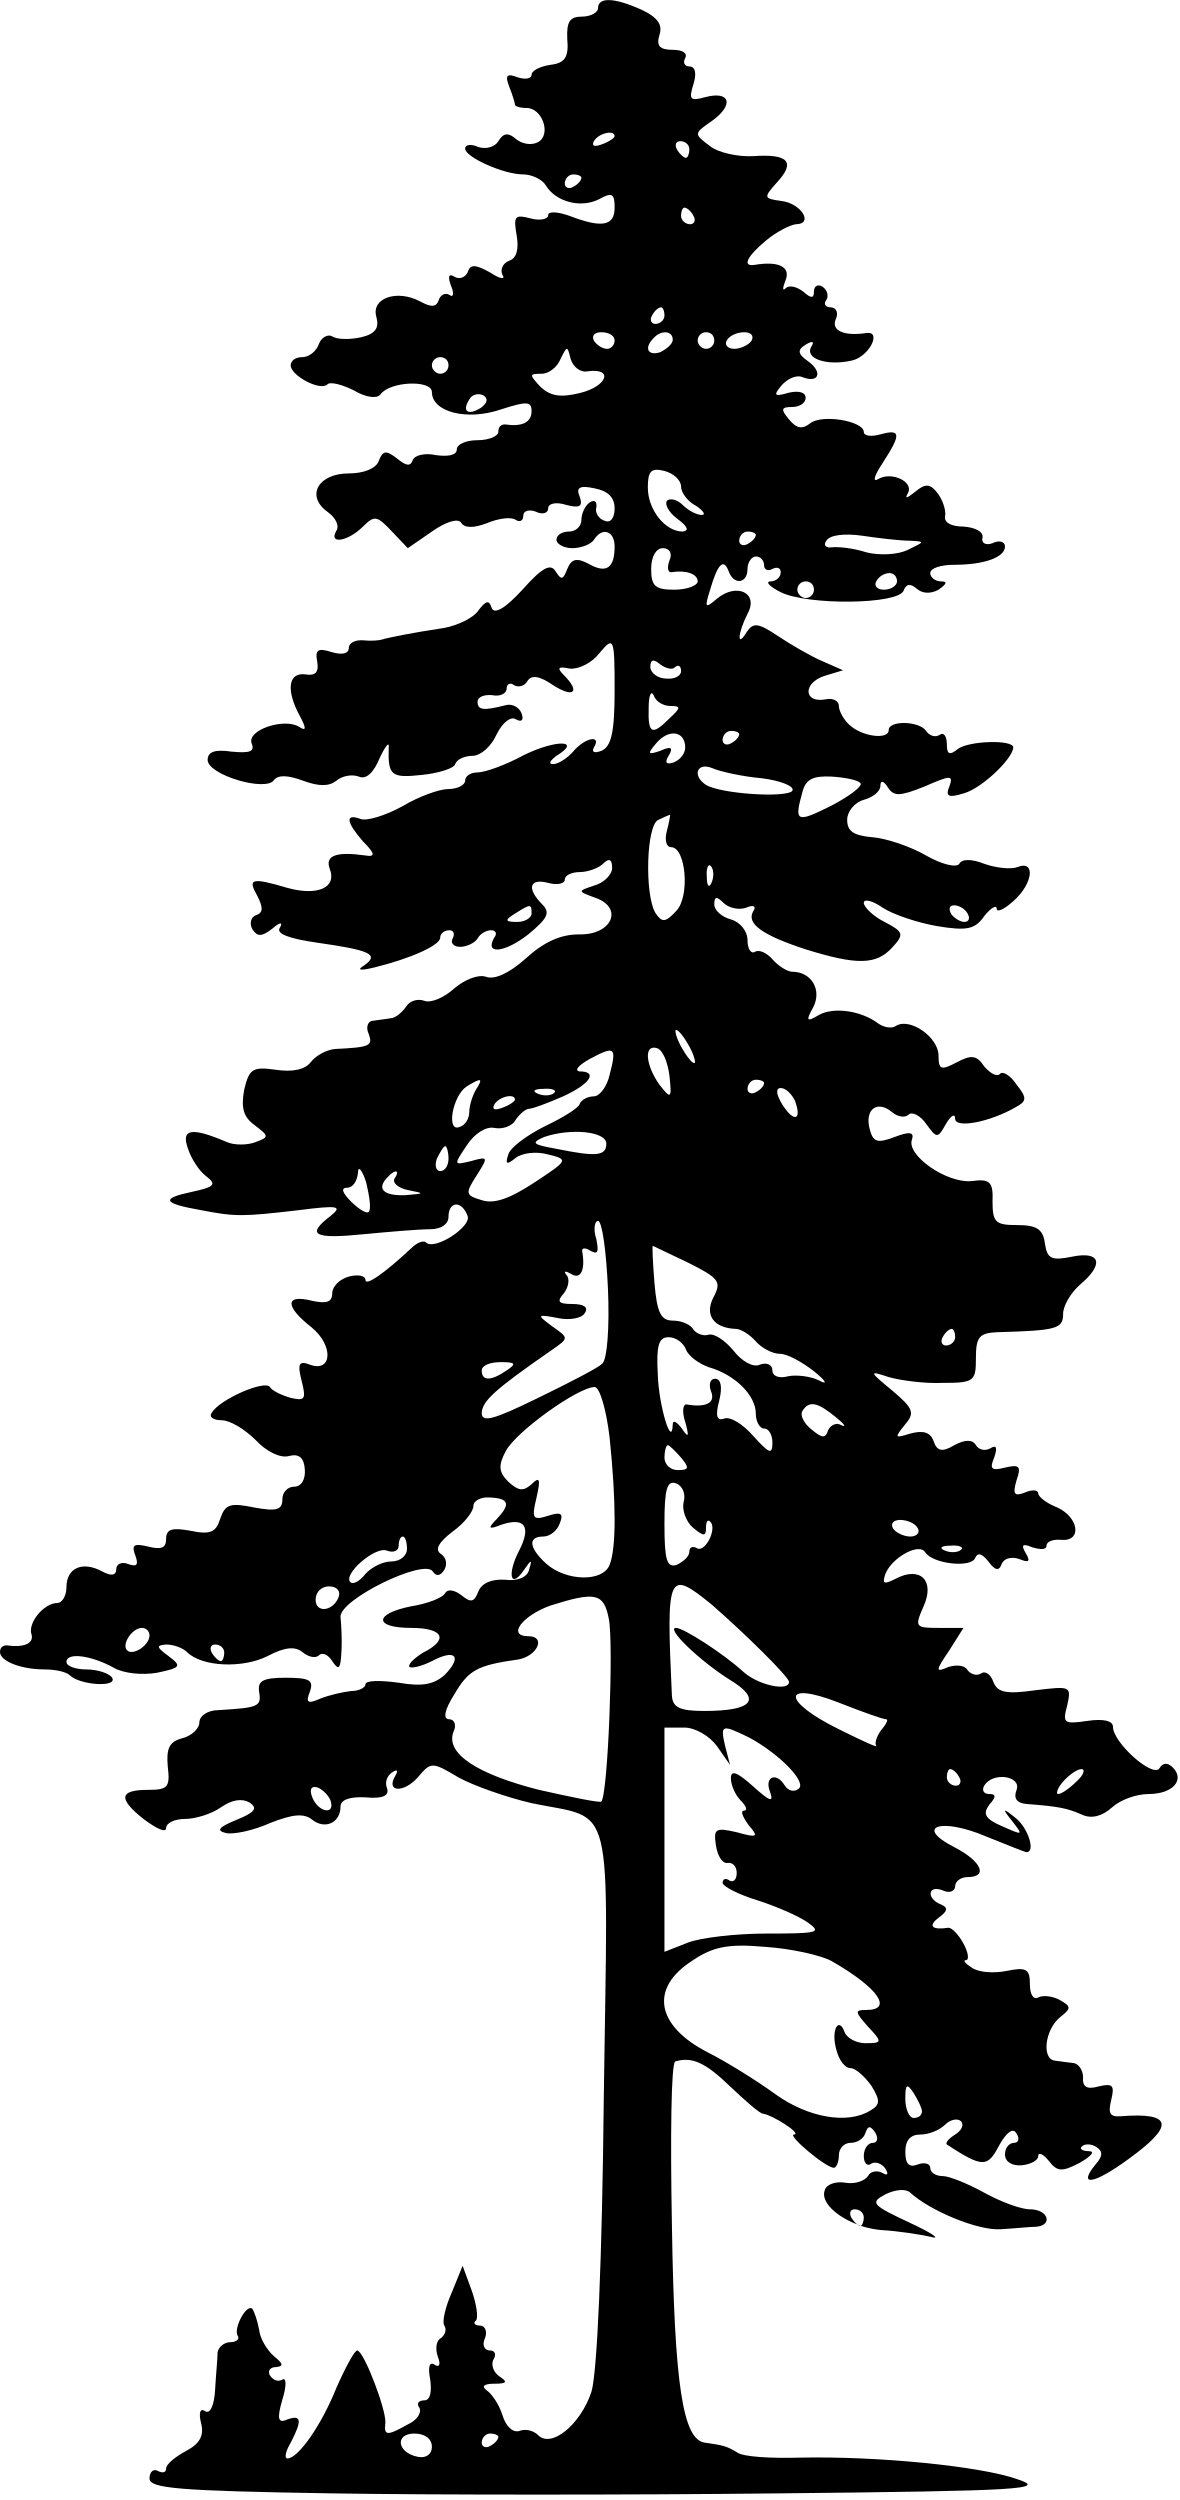
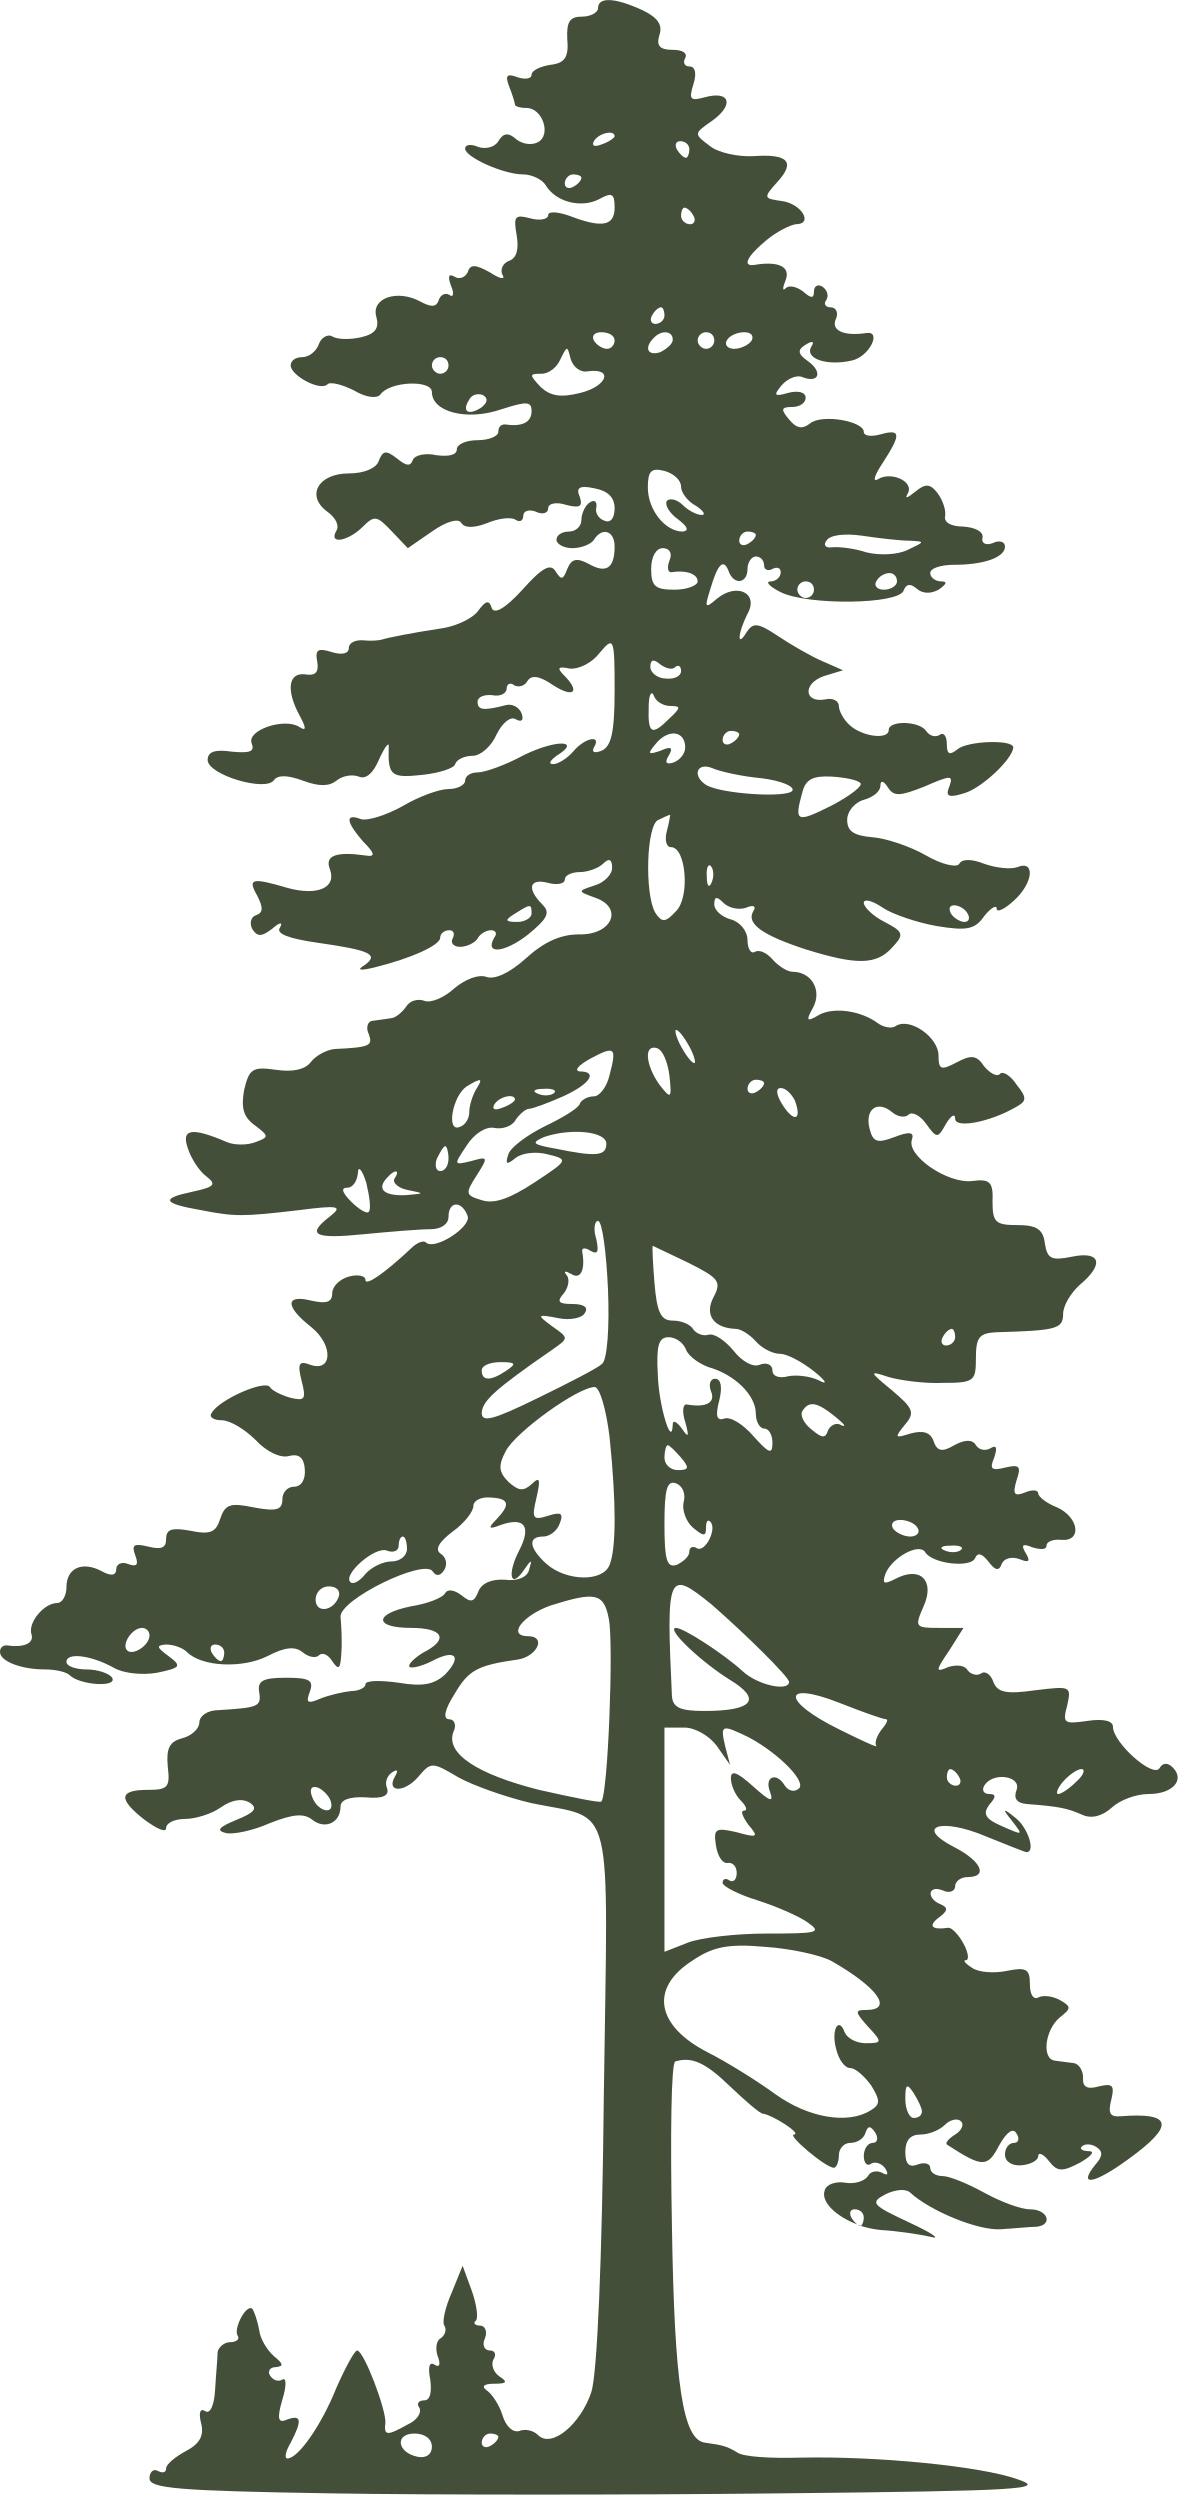
<svg xmlns="http://www.w3.org/2000/svg" version="1.2" viewBox="0 0 568 1204" width="568" height="1204">
  <style>
- 		.s0 { fill: #000000 } 
+ 		.s0 { fill: #434f38 } 
	</style>
  <g id="Layer">
    <path id="Layer" fill-rule="evenodd" class="s0" d="m309.2 4.8c7.6 3.6 10 7.2 8.4 12-1.6 5.2 0 7.2 6.4 7.2 4.8 0 7.2 1.6 6 4-1.2 2-0.4 4 2 4 2.8 0 3.6 3.2 2 8.4-2.4 7.6-1.6 8.4 5.6 6.4 12-3.2 14 3.6 3.6 11.2-9.2 6.4-9.2 6.4-1.2 12.4 4 3.2 13.6 5.2 20.8 4.8 16.8-1.2 20.4 2.8 11.6 12.4-6.8 7.6-6.8 8 2 9.2 9.6 1.2 15.6 11.2 6.8 11.2-2.8 0.4-9.2 3.6-14 7.6-9.2 7.6-12 12.8-6 12 11.6-2 17.6 0.8 15.2 7.2-1.6 4-1.6 5.6 0 4 1.6-1.6 5.2-0.8 8.4 1.6 4 3.6 5.2 3.2 5.2 0 0-2.8 2-3.6 4-2.4 2.4 1.6 3.2 4.4 2 6.4-1.6 2-0.4 3.6 2 3.6 2.8 0 4 2.8 2.4 6-2 5.2 4 8 14.8 6.4 7.6-1.2 1.6 11.2-6.8 13.2-12 2.8-23.2-0.8-19.6-6.8 1.6-2.4 0.4-2.8-2.8-0.8-4 2.4-4 4.4 1.2 8 7.2 5.2 5.2 10.8-2.8 7.6-2.8-1.2-7.2 0.8-10 4-4 4.8-3.6 5.6 3.2 3.6 4.8-1.2 8.4-0.4 8.4 2.4 0 2.4-2.8 4.4-6.4 4.4-5.6 0-5.6 1.2-1.6 6 3.6 4.4 6.4 4.8 10 2 5.6-4.8 26-1.2 26 4 0 2 3.6 2.4 8 1.2 10-2.8 10 0 1.2 13.6-4 6-5.2 9.6-2.4 8 6.4-4 17.6 1.2 14.4 6.8-1.6 2.8-0.4 2.4 3.6-0.8 4.8-4 7.2-4 10.8 0.8 2.4 3.2 4 8 3.6 10.8-0.8 3.2 2.8 5.2 8.8 5.2 5.6 0.4 9.6 2.4 9.2 5.2-0.8 2.8 1.6 4 4.8 2.8 3.2-1.6 6-0.8 6 1.6 0 5.2-10 8.8-24.4 8.8-6.4 0-11.6 1.6-11.6 4 0 2 2.4 4 5.2 4 3.2 0 2.8 1.2-1.2 4-3.6 2-7.6 2-10.4-0.4-3.2-2.8-5.2-2.4-6.4 0.8-2.4 6.8-46.4 7.2-59.2 0.8-5.6-2.8-7.6-5.2-4.8-5.2 2.4 0 4.8-2 4.8-4.4 0-2-1.6-2.8-4-1.6-2 1.2-4 0.4-4-1.6 0-2.4-1.6-4.4-4-4.4-2 0-4 2.8-4 6 0 7.2-6.8 8-9.2 0.8-2.4-6-5.2-3.2-8.8 9.2-2.8 8.8-2.4 9.2 3.2 4.4 9.6-8 20.4-2.8 14.8 7.2-4.8 9.6-5.2 16.8-0.4 8.8 3.2-4.8 5.6-4.4 15.2 2 6 4 15.6 9.6 21.2 12l10 4.4-9.2 2.8c-10.4 3.6-9.6 13.2 0.8 11.2 3.6-0.8 6.4 0.8 6.4 3.2 0 2.4 2.4 6.8 5.2 9.2 6 5.6 18.8 7.2 18.8 2.4 0-4.8 14.8-4.4 18 0.4 1.6 2.4 4.4 3.2 6.4 2 2-1.6 3.6 0.4 3.6 4.4 0 4.8 1.2 5.6 5.2 2.4 4.8-4 26.8-4.8 26.8-0.8-0.4 5.6-15.2 19.6-23.6 22-7.6 2.4-9.2 1.6-7.2-3.2 2-5.6 0.8-5.6-12 0-12 4.8-14.8 4.8-17.6 0.4-2-3.2-3.6-3.6-3.6-0.8 0 2.8-3.6 5.6-8 6.8-4.4 1.2-8 5.6-8 9.6 0 5.6 3.2 7.6 12 8.4 6.4 0.4 18.4 4.4 26 8.8 7.6 4.4 14.8 6 16 4 1.2-2.4 6-2.4 12 0 5.6 2 12.8 2.8 16 1.6 8.8-3.6 7.6 8-2 16.4-4.4 4-8 5.6-8 3.6 0-2-2.8-0.4-6 3.6-4.4 6.4-8.4 7.2-22.8 4.8-9.2-1.6-21.2-5.6-26-8.8-5.2-3.6-9.2-4.4-9.2-2.4 0 2 4.4 6.4 10 9.2 9.2 4.8 9.6 6 3.6 12.4-7.6 8.4-17.2 8.4-41.6 0.8-20.8-6.8-28.8-12.4-25.2-18.4 1.6-2.4 0-3.2-3.6-1.6-3.6 1.2-8.4 0-10.8-2.4-3.2-3.2-4.4-3.2-4.4 0.8 0 2.8 3.6 6 8 7.2 4.4 1.2 8 5.6 8 10 0 4 1.6 6.8 3.6 5.6 2-1.2 5.6 0.4 8.4 3.6 2.8 3.2 7.2 6 9.6 6 9.2 0 14.4 8.8 10 17.2-3.6 6.4-3.2 7.2 2.8 3.6 7.2-4 20.4-2 28.4 4 2.8 2 6.8 2.8 8.8 1.2 6.8-4 20.4 5.6 20.4 14.4 0 6.8 1.2 7.2 8.8 3.2 6.8-3.6 9.6-3.6 13.2 2 2.8 3.2 6 5.2 7.6 3.6 1.2-1.6 5.2 0.8 8 5.2 5.2 6.4 4.8 8-0.4 10.8-12.4 7.2-29.2 10.4-29.2 5.6 0-2.8-2-1.6-4.4 2.4-4 7.2-4.4 7.2-9.6 0-2.8-4-6.8-6-8.4-4.4-1.6 1.6-5.2 1.2-8-1.2-7.2-6-13.2-1.2-10.8 8 1.6 6.4 3.6 7.2 12 4 7.2-2.8 9.6-2.4 8.4 1.2-2.8 7.6 16.8 21.2 28.8 20 8.8-1.2 10.4 0.4 10 10 0 10 1.6 11.2 12 11.2 9.2 0 12.4 2 13.2 8.8 1.2 7.6 3.2 8.4 13.2 6.4 13.6-2.8 15.6 3.6 3.6 13.6-4.4 4-8 10-8 14 0 7.2-3.2 8-32 8.8-8.4 0.4-10 2.4-10 12.4 0 11.2-0.8 12-16 12-8.8 0.4-20.4-1.2-26-2.8-9.6-3.2-9.6-2.8 1.6 6.4 10.4 8.8 11.2 10.8 6 16.8-4.8 6-4.8 6.4 2.8 4 6-1.6 9.6-0.8 11.2 3.6 1.6 4.8 4 5.6 10 2 5.2-2.8 8.8-2.8 10.4 0 1.6 2.4 4.4 2.8 6.8 1.6 3.2-2 3.6-0.4 2 4.4-2.4 5.6-1.2 6.4 5.2 4.8 6.8-1.6 8-0.8 5.6 6-2 6.8-1.2 8 4 6 3.6-1.6 6.4-1.2 6.4 0.4 0 1.6 4 4.8 9.2 6.8 10.4 4.8 12 16.4 2 15.6-4-0.4-7.2 0.8-7.2 2.8 0 2-2.8 2-6.8 0.8-4.8-2-5.6-1.2-3.2 2.8 2.4 4 1.6 4.8-3.2 2.8-3.6-1.2-7.2-0.4-8.4 2.4-1.2 3.6-3.2 3.2-6.4-1.2-3.2-4-5.2-4.4-6.4-1.6-2 4.8-20.4 2.8-24-2.8-2.8-4.8-16 2.4-19.2 10.4-1.6 4.8-0.8 5.2 4.8 2.4 12-6.4 19.2 0.8 13.6 13.2-4.4 10-4 10.4 7.2 10.4h12l-6.8 10.8c-6.8 10-6.8 10.8-0.4 8 4-1.2 8-0.8 9.2 1.6 1.6 2 4.4 2.8 6.4 1.6 2-1.6 4.8 0.4 6 4 2 5.2 6.4 6 20.4 4 16.8-2 17.2-2 15.2 7.2-2.4 8.8-1.6 9.2 9.6 7.6 8-1.2 12.4 0 12.4 2.8 0 7.6 19.2 24.8 22.4 20 1.6-2.8 4-2.8 6.4-0.4 6 6 0 12.8-11.6 12.8-6 0-13.6 2.8-17.6 6.4-4.8 4.4-10 5.6-14.4 3.6-7.2-3.2-11.2-4-26.8-5.2-4.8-0.4-6.4-2.8-4.8-6.8 2.4-6.8-11.6-8.8-15.6-2-1.2 2-0.4 4 2.4 4 3.2 0 3.6 1.2 0 5.2-3.2 4.4-2 6.8 6.4 10.4 10 4.4 10 4.4 4.8-2.4-5.2-6.4-4.8-6.8 1.6-1.6 6 4.8 9.6 16.4 5.2 16.4-0.8 0-9.6-3.6-19.6-7.6-21.6-9.2-34.8-4.8-15.2 5.2 13.2 6.8 16.4 14.4 6.4 14.4-3.2 0-6 2-6 4.4 0 2.4-2.8 3.6-6 2-7.2-2.8-8 4-0.8 6.8 3.6 1.6 3.2 3.2-1.2 6.4-5.2 4-3.2 6 4.8 4.8 1.6 0 4.8 3.2 7.2 7.6 2.4 4.4 2.8 8 1.2 8-1.6 0-0.4 1.6 2.8 3.6 3.2 2.4 10.8 2.8 16.8 1.6 9.6-2 11.2-0.8 11.2 6.4 0 4.8 1.6 7.6 4 6.4 2-1.2 6.8-0.8 10.4 1.2 5.6 3.2 5.6 4 0 8.4-7.2 6-8.8 20-2.4 20.8 2.4 0.4 6.4 0.8 9.2 1.2 2.4 0.4 4.4 3.6 4.4 6.8-0.4 4.8 2 6 7.6 4.4 6.8-1.6 7.6-0.4 6 6.4-1.6 6.4-0.8 8.4 4.4 8 25.2-2 26.4 4.4 3.6 20.8-16.4 12-24.4 13.2-15.6 2.4 3.6-4 3.6-6.4 0.4-8.4-2.4-1.6-5.6-1.6-6.8-0.4-1.6 1.2 0 2.4 3.2 2.4 3.2 0 1.2 2.4-4.4 5.6-8.4 4.4-10.8 4.4-14.8-0.8-2.8-3.6-5.2-4.4-5.2-2.4 0 2-3.6 4-8 4.4-4.4 0.4-8-1.6-8-5.2 0-3.2 2-5.6 4.4-5.6 2 0 2.8-2 1.2-4.4-1.6-3.2-4.8-0.8-8.4 5.6-5.6 10.8-8 10.8-25.2-0.4-0.8-0.8 0.8-2.8 4-4.8 3.2-2 4.4-4.8 2.8-6.4-1.6-1.6-5.2-0.8-7.6 1.6-2.8 2.8-8 4.8-12 4.8q-7.2 0-7.2 8.4c0 6 2 7.6 6 6 3.2-1.2 6-0.4 6 1.6 0 2.4 2.8 4 6 4 3.2 0 12 3.6 20 8 8 4.4 17.6 8 22 8 8.8 0 11.2 7.6 3.2 8.4-2.8 0-10.4 0.8-17.2 1.2-10.8 0.8-34-8.8-43.6-17.6-2-2-7.2-1.6-12 0.8-7.6 4-6.4 5.2 11.6 13.6 11.2 5.2 15.6 8.4 10 6.8-5.6-1.2-16-2.8-23.6-3.2-3.3-0.3-6.6-1-9.8-2 0.7-0.4 1.4-2.2 1.4-4 0-2.4-2-4-4.4-4-2 0-2.8 1.6-1.6 4 0.8 1.3 1.9 2.6 2.9 3.3-10.1-3.8-17.8-10.9-15.7-16.5 0.8-2.8 5.2-4.4 10-3.6 4.4 0.8 9.2-0.8 10.8-3.2 1.2-2.4 4.4-2.8 6.8-1.6 2.8 1.6 3.2 0.8 1.6-2-1.6-2.4-4.8-3.6-6.8-2.4-2 1.6-3.6-0.4-3.6-3.6 0-3.6 2-6.4 4.4-6.4 2 0 2.8-2 1.2-4.8-2.4-3.6-3.6-3.6-4.8 0-0.8 2.8-4 4.8-7.2 4.8-3.2 0-5.6 2.8-5.6 6 0 3.2-1.2 6-2.4 6-4 0-22.8-16-19.2-16 4-0.4-10.8-9.6-14.8-10-1.6 0-8.4-6-16-13.2-12-11.6-18.4-14.4-26.4-12-2 0.8-2.4 36.4-1.6 79.2 1.2 76.4 5.2 103.2 16 104.4 8.4 1.2 10.4 1.6 15.6 4.8 2.8 2 16 2.8 30 2.4 36.8-0.8 86.8 4 104.8 10.4 14.4 4.8 2.8 5.6-114 6.8-71.6 0.8-169.2 0.8-216.8 0-74-1.2-87.2-2.4-87.2-7.2 0-3.2 2-4.8 4-3.6 2.4 1.2 4 0.8 4-1.2 0-2 4.4-5.6 9.6-8.4 6.8-3.6 8.8-7.6 7.2-13.6-1.2-4.8-0.4-7.2 2-5.6 2.4 1.6 4.4-2.8 4.8-10.4 0.4-7.2 1.2-15.2 1.2-18 0.4-2.4 3.2-4.8 6-4.8 3.2 0 4.8-1.6 3.6-3.2-2-3.6 4.4-15.6 7.2-12.8 0.8 1.2 2.4 5.6 3.2 10 0.4 4.4 4 10 7.2 12.8 4.4 3.6 4.8 4.8 0.8 5.2-2.8 0-4 2-2.8 4 1.6 2.4 4 3.2 6 2 2-1.2 2 3.2 0 9.6-2.8 9.6-2 11.6 2.4 9.6 6.8-2.4 7.2 0.4 1.6 11.2-2.4 4-3.2 7.6-1.6 7.6 5.2 0 16.4-16 23.6-34 4.4-10 8.8-18 10-18 3.2 0 14 28.4 13.6 34.8-0.8 6.4 0.8 6.4 10.8 0.8 4.4-2 6.8-5.6 5.6-8-1.6-2-0.4-3.6 2.4-3.6 2.8 0 3.6-4 2.8-10-1.2-6-0.4-8.8 2-7.2 2.4 1.6 3.2 0 1.6-4-1.2-3.6-0.8-7.6 1.6-8.8 2-1.6 2.8-4 1.6-6-1.2-1.6 0.4-8.8 3.6-16l5.2-12.8 4.4 12c2.4 6.8 3.2 13.2 2 14.4-1.6 1.2-0.4 2.4 2 2.4 2.4 0 3.6 2.8 2.4 6-1.6 3.2-0.4 6 2.4 6 2.4 0 3.2 2 1.6 4.4-1.2 2.4 0 6 2.8 8 4.4 2.8 3.6 3.6-2.4 3.6-4.8 0-6.4 1.2-3.6 3.2 2.4 1.6 6 6.8 7.6 12 1.6 5.2 4.8 8.4 8 7.6 2.8-1.2 6.8-0.4 9.2 2 6.4 6.4 20.4-5.2 25.6-20.8 2.8-8.8 5.2-63.2 6-142.8 2-146 5.6-132.4-34.8-140.8-12-2.8-28-8.4-35.2-12.4-12.8-7.6-13.2-7.6-19.6 0-6.8 7.6-15.6 7.2-10.8-0.8 1.6-2.8 0.8-3.2-1.6-1.6-2.4 1.6-3.6 4.8-2.4 7.6 1.2 3.6-2 5.2-10.4 4.4-7.6-0.4-12 1.2-12 4.4 0 8-7.6 11.2-13.6 6.4-4-3.2-9.2-2.8-20.4 1.6-8 3.6-17.6 5.6-21.2 4.8-4.8-1.2-3.6-2.8 5.2-6.4 8.8-3.6 10.4-5.6 6-8.4-3.6-2-8.4-1.2-13.6 2.4-4.4 3.2-12.4 5.6-17.2 5.6-5.2 0-9.2 2-9.2 4.4 0 2.4-4.4 0.4-10.4-4-12.8-10-12.4-14.4 1.6-14.4 9.6 0 10.8-1.2 9.6-11.2-0.8-8.8 0.8-12 6.8-13.6 4.8-1.2 8.4-4.8 8.4-7.6 0-3.2 4-6 9.2-6 19.2-1.2 20.8-1.6 19.6-8.8-0.8-5.2 1.6-6.8 12.8-6.8 11.6 0 13.6 1.2 11.6 6.8-2 5.2-1.2 6 5.2 3.2 4-1.6 10.8-3.2 14.8-3.6 3.6 0 6.8-1.6 6.8-3.2 0-2 7.2-2 16-0.8 11.6 2 17.2 0.8 22.4-4 8.4-8.8 4.8-12.4-6.4-6.4-4.8 2.4-9.6 3.6-10.8 2.8-0.8-1.2 2-4 6.4-6.8 12.8-6.4 10-12-5.6-12-18 0-18-6.8 0-10.4 7.6-1.2 15.2-4 16.4-6.4 1.2-2 4.4-1.6 8 1.2 4.4 3.6 6 3.2 8-2 1.6-4 6.4-6 12.8-5.6 6 0.8 10.8-1.2 11.6-4.8 1.6-5.2 1.2-5.2-2.4 0-6.4 9.6-8.4 2.4-2.4-9.2 6-11.6 2.8-16.4-8.8-12.4-6 2.4-6.4 1.6-2-2.8 6.8-7.2 6-10-3.2-10.4-4.4-0.4-8 1.6-8 4 0 2.8-4.4 8.4-10 12.4-6.8 5.2-8.8 8.8-5.6 10.8 2.4 1.6 3.2 4.8 1.6 7.6-2 3.2-4 3.2-5.6 0.8-4-6.4-45.2 13.6-44.4 22 0.4 4 0.8 11.6 0.4 17.2-0.4 7.6-1.2 8.8-4.4 4-2-3.2-4.8-4.4-6.4-2.8-1.6 1.6-5.2 0.8-8-1.6-3.6-2.8-8.4-2.4-16.8 2-12 6-31.6 5.2-38.8-2-2-2-6.4-3.6-10-3.6-4.8 0.4-4.8 1.2 1.2 5.6 6.4 4.8 6 5.6-5.6 8-6.8 1.2-16 0.4-20.8-2.4-10.8-6-22.8-7.6-22.8-2.8 0 2 4.4 3.6 9.6 3.6 5.6 0 11.2 2 12.4 4 2.8 4.8-15.6 3.6-20.4-1.2-1.6-1.6-6.8-2.8-12-2.8-11.6 0-21.6-4-21.6-8.4 0-2 1.2-3.2 3.2-3.2 8 1.2 13.2-0.8 12-5.2-2-5.6 6-15.2 12.4-15.2 2.4 0 4.4-3.6 4.4-7.6 0-9.2 7.6-12.8 17.2-7.6 4.4 2.4 6.8 2 6.8-1.2 0-2.4 2.8-3.6 5.6-2.4 4.4 1.6 5.2 0.4 3.6-4-2-5.2-0.8-6 6-4.4 6.4 1.6 8.8 0.8 8.8-3.6 0-4.8 2.8-5.6 11.6-4 9.6 2 12.4 0.8 14.4-5.6 2.4-7.2 4.8-8 16.4-5.6 10.8 2 13.6 1.2 13.6-4 0-3.2 2.4-6 5.6-6 3.6 0 5.6-3.6 5.2-8.4-0.4-5.6-2.8-7.6-7.6-6.4-4 1.2-10.8-2-16-7.6-5.2-5.2-12.4-9.6-16.4-9.6-4 0-6.4-1.6-4.8-3.6 3.6-6.4 25.6-16 28-12.4 0.8 1.6 5.6 4 10 5.2 6.8 1.6 7.6 0.8 5.2-8.4-2-8-1.2-9.6 4-7.6 10.8 4 11.6-9.2 0.8-18-12.8-10-12.8-16 0-12.8 7.2 1.6 10 0.8 10-3.6 0-3.2 3.6-6.8 8-8 4.4-1.2 8-0.4 8 1.6 0 3.2 9.2-3.2 22-15.2 2.8-2.8 6-4 7.2-2.8 4 4 22-7.6 20-12.8-2.8-7.6-9.2-7.2-9.2 0.4 0 3.6-3.6 6-8.8 6-5.2 0-19.6 1.2-32 2.4-24 2.4-28 0.4-16-8.8 6-4.8 3.6-5.2-15.2-2.8-27.2 3.2-30.8 3.2-47.2 0-18.4-3.2-19.6-5.6-4.4-8.8 11.2-2.4 12-3.6 6.8-7.6-3.2-2.4-7.2-8.4-8.8-13.6-3.2-9.2 2-10 18.8-2.8 3.6 1.6 10 1.6 14 0 6.4-2.4 6.4-2.8-0.4-8-5.6-4-6.8-8.4-5.2-17.2 2.4-10 4-11.2 15.2-9.6 8 1.2 14 0 16.8-3.6 2.4-3.2 7.6-6 11.6-6.4 17.2-0.8 18.4-1.6 16.4-7.2-1.6-3.2-0.4-6.4 2-6.4 2.4-0.4 6.4-0.8 8.4-1.2 2.4 0 5.6-2.8 7.6-5.6 1.6-2.8 5.6-4 8.8-2.8 3.2 1.2 9.6-1.6 14.4-6 5.2-4.4 11.6-6.8 15.2-5.6 4 1.6 11.2-1.6 19.2-8.8 8.8-8 16.8-11.6 25.6-11.6 16 0.4 21.6-12.8 8-17.6-8.8-3.2-8.8-3.2-0.4-6 4.4-1.2 8.4-5.2 8.4-8.4 0-4.4-1.6-4.8-4.4-2-2 2-7.2 4-11.2 4-4 0-7.2 1.6-7.2 3.6 0 2-3.6 2.8-8 1.6-9.2-2.4-10.4 2.8-2.8 10.4 4 4 2.4 6.8-6.8 14.4-11.2 8.8-21.2 10-16.4 1.6 1.6-2 0.8-3.6-1.6-3.6-2 0-5.2 1.6-6.4 4-1.2 2-5.2 4-8.4 4-3.2 0-4.8-2-3.6-4 1.2-2.4 0.4-4-1.6-4-2.4 0-4.4 1.6-4.4 3.6 0 3.6-14 10-32 14.4-6.8 1.6-8.4 1.2-4.4-1.2 7.2-5.2 2.4-7.2-22.8-10.8q-21-3-18-7.2c1.6-2.8 0-2.8-3.6 0.4-5.2 4-7.2 4-9.6 0.4-1.6-2.8-0.8-6 1.6-6.8 3.6-1.2 3.6-3.6 0.8-9.2-4.8-8.4-3.2-9.2 14.4-4 14.4 4 24 0 20.4-9.2-2.4-6.4 3.2-8.4 17.2-6.4 4.8 0.8 4.8-0.8-1.2-6.8-8-9.2-8.8-13.6-1.2-10.8 2.8 1.2 12-1.6 20-6 8-4.8 18-8.4 22.4-8.4 4.4 0 8-2 8-4 0-2.4 2.8-4 6-4 3.6 0 13.6-3.6 22.4-8.4 15.6-7.6 28-7.2 15.6 0.4-3.2 2.4-4 4-1.6 4 2.4 0 6.8-2.8 9.6-6 5.6-6.8 14-8.4 10-2-1.2 2.4 0.4 2.8 3.6 1.6 4.8-2 6.4-8.8 6.4-29.2 0-25.6-0.4-26-7.2-18-3.6 4.8-10 8-14.4 7.6-5.6-1.2-6.4-0.4-2.8 3.2 8 8 4.8 11.2-5.2 4.8-6.4-4.4-10.4-5.2-12.4-2-1.2 2.4-4.4 3.2-6.4 2-2-1.6-3.6-0.4-3.6 1.6 0 2.4-3.2 4-6.8 3.2-4-0.4-7.2 0.8-7.2 3.2 0 4 2.8 4.4 13.6 1.6 2.8-0.8 6.4 0.8 7.6 4 1.2 3.2 0 4.4-2.8 2.8-2.4-1.6-6.4 1.6-9.2 7.2-2.4 5.6-7.6 10.4-11.6 10.4-3.6 0-7.6 1.6-8.4 4-0.4 2-8 4.4-16 5.2-14.8 1.6-16.4 0.4-16-13.2 0.4-3.2-1.6-0.8-4.4 5.2-2.8 6.8-6.4 10.4-10 8.8-3.2-1.2-8-0.4-10.8 2-3.6 2.8-8.4 2.8-16 0-7.6-2.8-12-2.8-14-0.4-3.6 6-32-2.4-32-9.6 0-4 3.6-5.2 11.6-4 8.8 0.8 11.2 0 9.6-4-2.4-6.4 15.6-12.4 22.8-8 3.6 2.4 3.6 0.8 0.4-5.2-6.8-12.4-5.6-21.2 2.8-20 4.8 0.8 6.4-1.2 5.6-6-1.2-6 0.4-6.8 6.8-4.8 5.2 1.6 8.4 0.8 8.4-2 0-2.4 3.2-4 7.2-3.6 3.6 0.4 7.6 0 8.8-0.4 2.4-0.8 14-3.2 30-5.6 6.4-1.2 14-4.8 16.4-8.4 3.6-4.8 5.2-5.2 6.4-1.2 1.2 3.2 6.4 0.4 14.8-8.8 9.6-10.8 13.6-12.8 16-8.8 2.8 4.4 3.6 4 5.6-1.2 2-4.8 4.4-5.6 10.4-2.4 8.4 4.8 12.4 2 12.4-8.4 0-7.6-6-9.6-10-3.2-1.2 2-6 4-10.4 4-4 0-7.6-2-7.6-4 0-2.4 2.8-4 6-4 3.2 0 6-2.4 6-5.6 0-3.2 2-7.2 4-8.4 2.4-1.6 3.6-0.4 3.2 2.4-0.8 2.4 1.2 5.6 4 6.4 2.8 1.2 4.8-1.2 4.8-6q0-7.8-9.6-9.6c-7.2-1.6-9.2-0.4-7.2 4 1.6 4.8 0 5.6-6.4 4-4.8-1.6-8.8-0.8-8.8 1.6 0 2.4-2.8 3.2-6 1.6-3.2-1.2-6-0.4-6 2 0 2.4-1.6 3.2-3.6 2-2-1.6-8.4-0.8-14 1.6-6.4 2.4-10.8 2.4-12.4-0.4-1.6-2-7.2-0.4-14 4.4l-11.6 8-7.6-8c-7.2-7.6-8.4-8-14-2.4-7.2 7.2-16.8 8.8-12.8 2 1.6-2.4-0.4-6.4-4.4-9.2-10.4-7.6-4.4-18.4 10.4-18.4 7.2 0 13.2-2.4 14.4-6 2-5.2 3.6-5.2 8.8-1.2 4.4 3.6 6.4 4 7.6 0.8 0.8-2.4 6-3.6 11.2-2.4 6 0.8 10 0 10-2.8 0-2.4 4.4-4.4 10-4.4 5.6 0 10-2 10-4 0-2.4 1.2-3.6 3.2-3.6 8 1.2 12.8-0.8 12.8-6.4 0-4.8-2.4-4.8-14.8-0.8-16.4 5.6-33.2 1.2-33.2-8.4 0-6-20.4-5.2-24.8 1.2-1.6 2-6.8 1.6-12.8-2-5.6-2.8-11.6-4.4-12.8-2.8-3.6 3.2-17.6-4.4-17.6-9.2 0-2.4 2.4-4 5.6-4 3.2 0 6.8-2.8 8-6.4 1.2-3.2 4.4-4.8 6.4-3.6 2.4 1.6 8.8 1.6 14 0.4 6.8-1.6 8.8-4.4 7.2-10-2.4-8.8 10-13.2 21.2-7.2 5.2 2.8 7.6 2.8 8.8-0.4 0.8-2.8 3.2-4 5.2-2.8 2 1.6 2.4-0.8 0.8-4.4-1.6-4.4-1.2-6 1.6-4.4 2.4 1.6 5.2 0.4 6.4-2 1.2-4 3.6-4 10.8 0 4.8 3.2 7.6 3.6 6 1.2-1.2-2.4 0-5.6 3.2-6.8 3.6-1.2 4.8-5.6 3.6-12.4-1.6-9.2-0.8-10 6.8-8 4.4 1.2 8.4 0.4 8.4-1.6 0-2 4.8-1.6 10.4 0.4 15.6 6 21.6 4.8 21.6-4 0-6.8-1.2-7.6-7.6-4-8.8 4.4-20.8 1.2-25.6-6.8-1.6-2.8-6.8-5.2-10.8-5.2-9.6 0-28-8.4-28-12.4 0-2 2.8-2.4 6.4-0.8 3.6 1.2 8 0 9.6-2.8 2.4-4 4.8-4.4 8.8-0.8 3.2 2.4 7.6 2.8 10.4 1.2 6.4-3.6 2-16.4-5.6-16.4-3.2 0-5.6-0.8-5.6-1.6 0-0.8-1.2-4.8-2.8-8.8-2-5.2-1.2-6.4 4-4.4 3.6 1.2 6.8 0.8 6.8-1.2 0-2 4-4 9.2-4.8 6.8-0.8 8.8-3.6 8-12.4-0.4-8.4 1.2-10.8 7.2-10.8 4 0 7.6-2 7.6-4 0-5.6 8-5.2 21.2 0.8zm-23.2 63.2c-1.2 2.4 0.4 2.8 3.6 1.6 3.6-1.2 6.4-3.2 6.4-4 0-3.2-7.6-1.6-10 2.4zm41.6 0c-2 0-2.8 1.6-1.6 4 1.2 2 3.2 4 4.4 4 0.8 0 1.6-2 1.6-4 0-2.4-2-4-4.4-4zm-51.6 16c-2 0-4 2-4 4.4 0 2 2 2.8 4 1.6 2.4-1.2 4-3.2 4-4.4 0-0.8-1.6-1.6-4-1.6zm53.6 16c-0.8 0-1.6 1.6-1.6 4 0 2 2 4 4.4 4 2 0 2.8-2 1.6-4-1.2-2.4-3.2-4-4.4-4zm-11.2 48c-1.2 0-3.2 1.6-4.4 4-1.2 2-0.4 4 1.6 4 2.4 0 4.4-2 4.4-4 0-2.4-0.8-4-1.6-4zm-28.8 12c-3.2 0-4.8 1.6-3.6 4 1.2 2 4 4 6.4 4 2 0 3.6-2 3.6-4 0-2.4-2.8-4-6.4-4zm25.2 2.8c-4.8 4.8-2.8 8.8 3.2 6.8 3.2-1.6 6-4 6-6 0-4.4-5.6-4.8-9.2-0.8zm25.2-2.8c-2 0-4 1.6-4 4 0 2 2 4 4 4 2.4 0 4-2 4-4 0-2.4-1.6-4-4-4zm18.4 0c-3.2 0-7.2 1.6-8.4 4-1.2 2 0.4 4 3.6 4 3.2 0 7.2-2 8.4-4 1.2-2.4-0.4-4-3.6-4zm-83.6 12.8c-1.6-6.4-1.6-6.4-4.8 0-1.6 4-5.6 7.2-9.2 7.2-6 0-6 0.4-0.4 6.4 4.8 4.4 9.6 5.2 19.2 2.8 12.8-3.2 16-12 3.6-10.4-3.6 0.8-7.2-2-8.4-6zm-62.8-0.8c-2 0-4 1.6-4 4 0 2 2 4 4 4 2.4 0 4-2 4-4 0-2.4-1.6-4-4-4zm20.8 18.4c-2.4-1.2-5.6-0.4-6.8 2-3.6 5.6-0.8 8 5.6 4q4.8-3.6 1.2-6zm87.2 36.4c-6.4-1.6-8 0-8 8 0 10.8 8.4 21.2 16.8 21.2q4.8-0.6-2.4-6c-4.4-3.2-6.4-7.2-5.2-8.8 1.6-1.6 5.2-0.4 7.6 2 2.8 2.8 6.8 4.8 9.2 4.8 2 0 0.8-2-2.8-4.4-4-2-7.2-6.4-7.2-9.2 0-3.2-3.6-6.4-8-7.6zm40 29.2c-2 0-4 2-4 4.4 0 2 2 2.8 4 1.6 2.4-1.2 4-3.2 4-4.4 0-0.8-1.6-1.6-4-1.6zm55.2 2c-8.4-1.2-15.6-0.4-17.2 2.4-1.6 2-0.4 3.6 2.4 3.2 3.2-0.4 10.8 0.4 16.8 2.4 6.4 1.6 15.2 1.2 20-1.2 8.4-4 8.4-4 0.8-4.4-4.4 0-14.8-1.2-22.8-2.4zm-96 6c-3.2 0-5.6 4-5.6 10 0 8.4 2 10 11.2 10 6 0 11.2-2 11.2-4 0-3.6-5.6-5.6-12.8-4.4-1.6 0-2-2.4-0.8-5.6 1.6-3.6 0-6-3.2-6zm109.2 12c-2.4 0-5.2 1.6-6.4 4-1.2 2 0.4 4 3.6 4 3.6 0 6.4-2 6.4-4 0-2.4-1.6-4-3.6-4zm-40.4 4c-2 0-4 1.6-4 4 0 2 2 4 4 4 2.4 0 4-2 4-4 0-2.4-1.6-4-4-4zm-70 40q-4.8-4.2-4.8 1.2c0 2.8 3.6 5.6 7.6 5.6 4 0.4 7.2-1.2 7.2-3.6 0-2.4-1.2-3.2-2.8-2-1.2 1.6-4.4 0.8-7.2-1.2zm-3.2 14.8c-1.2-2.4-2.4 0-2.4 6-0.4 12.8 1.6 13.6 10 5.2 5.6-5.2 5.6-6 0.4-6-3.6 0-7.2-2.4-8-5.2zm1.2 23.2c-4.4 5.2-4 5.6 2 3.6 5.2-2.4 6.4-1.6 4 2.4-2 3.2-1.2 4.4 2.4 3.2 3.2-1.2 5.6-4.4 5.6-7.2 0-8-8-9.2-14-2zm36-6c-2 0-4 2-4 4.4 0 2 2 2.8 4 1.6 2.4-1.2 4-3.2 4-4.4 0-0.8-1.6-1.6-4-1.6zm-8.8 18c-7.6-3.2-10 3.6-3.2 8 7.2 4.4 39.2 6.4 41.6 2.8 1.2-2-5.2-4.8-14.8-6-9.2-0.8-20-3.2-23.6-4.8zm57.2 4c-8.8-0.4-12.4 1.2-14 7.6-4 14.4-2.8 14.8 14 6.4 9.2-4.8 15.2-9.6 14-10.8-1.2-1.6-7.6-2.8-14-3.2zm-77.6 18.4c-0.5 0-3.2 1.2-5.6 2.4-6 2-6.8 36-1.6 44.8 3.2 4.8 4.8 4.8 10-0.8 6.8-6.8 4.8-30.8-2.4-30.8-2.4 0-3.2-3.6-2-8 1.1-3.9 1.5-7.2 1.6-7.6zm0 0q0-0.1 0 0 0 0 0 0zm19.6 24.8c-1.2-1.6-2.4 0.8-2 5.2 0 4.4 1.2 5.6 2.4 2.4 1.2-2.8 0.8-6.4-0.4-7.6zm-94.4 22.8c-5.2 3.2-4.8 4 1.2 4 3.6 0 6.8-2 6.8-4 0-4.8-0.4-4.8-8 0zm211.6-4c-2.4 0-2.8 1.6-1.6 4 1.2 2 4.4 4 6.4 4 2.4 0 2.8-2 1.6-4-1.2-2.4-4.4-4-6.4-4zm-134 60c-0.8 0 0 3.6 2.4 8 2.4 4.4 5.2 8 6.4 8 0.8 0 0-3.6-2.4-8-2.4-4.4-5.2-8-6.4-8zm-41.6 14c-5.6 3.2-7.6 5.6-4.8 6 8.8 0 5.2 6-8 12-7.2 3.2-14.8 6-16.4 6-1.6 0-4.4 2.4-6.4 5.2-1.6 3.2-6.4 4.8-10.4 4-4-0.8-9.6 2.8-13.2 8.4-6.4 9.6-6.4 9.6 2 7.6 8.4-2.4 8.4-2 2.8 6.8-5.6 8.8-5.6 9.6 2.4 12 6 2 13.6-0.8 25.2-8.4 16.4-10.8 16.8-11.2 6.8-13.6-5.6-1.6-12.4-0.8-15.6 1.6-4.4 3.6-5.2 3.2-3.6-1.6 0.8-3.2 8.8-9.2 17.6-13.6 8.4-4 16.4-8.8 16.8-10.8 0.8-2 4-3.6 6.8-3.6 2.8 0 6.4-4.8 7.6-10.4 3.6-13.6 2.4-14-9.6-7.6zm32.4-5.2c-6.4-2-5.6 8 1.2 17.6 5.6 7.2 6 6.8 4.8-4.4-0.8-6.4-3.2-12.4-6-13.2zm-91.6 18.4c-6.8 4.4-10 22-3.6 19.6 2.8-0.8 4.8-4 4.8-7.2 0-3.2 1.6-8 3.2-10.8 3.6-5.6 2.8-6-4.4-1.6zm139.2-3.2c-2 0-4 2-4 4.4 0 2 2 2.8 4 1.6 2.4-1.2 4-3.2 4-4.4 0-0.8-1.6-1.6-4-1.6zm-102.4 4.4c-4.4 0-5.6 1.2-2.4 2.4 2.8 1.2 6.4 0.8 7.6-0.4 1.6-1.2-0.8-2.4-5.2-2zm114.4-0.4c-2.4 0-2.4 2.8 0.8 8 5.6 8.8 9.6 7.6 6-2-1.6-3.2-4.4-6-6.8-6zm-138 8c-1.2 2.4 0.4 2.8 3.6 1.6 3.6-1.2 6.4-3.2 6.4-4 0-3.2-7.6-1.6-10 2.4zm24 15.6c-6.4 2.8-5.6 3.6 5.6 5.6 19.6 4 24.4 3.6 24.4-2.4 0-6-17.2-7.6-30-3.2zm-47.6 4.4c-0.8 0-2.4 2.8-4 6-1.2 3.2-0.4 6 1.6 6 2.4 0 4-2.8 4-6 0-3.2-0.8-6-1.6-6zm-38 17.6c-2-6.4-4-8.4-4-4.8-0.4 4-2.4 7.2-5.2 7.2-3.2 0-2.4 2.4 2 6.8 3.6 3.6 7.6 6 8.4 4.8 1.2-1.2 0.4-7.2-1.2-14zm10.4-2.8c-5.6 5.6-2.4 9.2 8.4 8.8 9.2-0.8 9.6-0.8 1.6-2.4-4.8-0.8-8-3.6-6.8-5.6 2.8-4 0.4-4.8-3.2-0.8zm101.2 21.2c-1.6 0-2.4 4-0.8 8.8 1.2 6 0.8 7.6-2.8 5.6-2.4-1.6-4.4-1.6-4 0.4 1.6 8.8-0.8 13.6-5.2 10.8-2.8-1.6-4-1.6-2.4 0.4 1.6 1.6 1.2 5.6-1.2 8.8-3.6 4-2.8 5.2 4 5.2 5.6 0 8 1.6 6 4.4-1.2 2.4-7.2 3.6-12.8 2.4-10.4-2-10.4-1.6-2.8 4 8 5.6 8 5.6 0 11.2-28.4 19.6-33.6 24.8-34 30.4 0 4.8 5.2 3.6 27.2-7.2 14.8-7.2 28.8-14.4 30.8-16.4 2.4-2 3.6-17.2 2.8-36-0.8-18-2.8-32.8-4.8-32.8zm26.4 12c-0.4 0 0 8 0.8 18 1.2 14.4 3.2 18 8.8 18 4.4 0 8.8 2 10 4.4 1.6 2 4.8 3.2 7.2 2.4 2.8-0.8 8 2.8 12 7.6 4 5.2 9.6 8.4 12.8 6.8 3.2-1.2 6 0 6 2.8 0 2.8 3.2 4 7.6 2.8 4-0.8 10.8 0 14.8 2 4.4 2.4 3.6 0.4-2.4-4.4-5.6-4.4-12.8-8.4-16.4-8.4-3.6 0-8.8-2.8-11.6-6-2.8-3.2-7.2-6-9.6-6-10.8-0.4-15.2-6.8-10.8-15.2 4-7.6 2.8-9.2-12.4-16.8-9.2-4.4-16.8-8-16.8-8zm144 40c-1.2 0-3.2 1.6-4.4 4-1.2 2-0.4 4 1.6 4 2.4 0 4.4-2 4.4-4 0-2.4-0.8-4-1.6-4zm-136.4 4c-4.8 0-6 4-5.2 18 0.4 14.8 6.8 36 7.2 24 0-2.4 2-1.2 4.4 2 3.2 4.8 3.6 4 1.6-3.2-1.6-4.8-1.2-8.8 0.8-8.4 9.2 1.6 14-0.8 11.6-6.4-1.2-3.2-0.4-6 2-6 2.8 0 3.6 4 2 10.4-2 7.6-1.2 10 2.4 8.8 2.8-1.2 9.2 2.8 14 8.4 7.6 8.4 9.2 9.2 9.2 3.2 0-3.6-1.6-6.8-4-6.8-2 0-4-3.2-4-7.2 0-8.8-10-18.8-22.8-22.4-4.4-1.6-9.6-5.2-10.8-8.4-1.2-3.2-4.8-6-8.4-6zm-80.8 12c-5.2 0-9.2 1.6-9.2 4 0 5.2 4.4 5.2 12 0 4.8-3.2 4.4-4-2.8-4zm45.2 12c-8 0-38 21.6-42.8 30.8-3.6 6.8-3.6 10 1.2 14.8 4.8 4.4 7.2 4.8 11.2 1.2 4-4 4.4-2.4 2.4 6.4-2.4 10-2 11.2 5.6 8.8 6-2 7.6-1.2 5.6 3.6-1.2 3.6-4.8 6.4-8 6.4-7.6 0-6.8 5.6 1.6 13.2 9.6 8.4 27.2 8.8 30.4 0.4 3.2-8 3.2-30 0-61.2-1.6-13.6-4.8-24.4-7.2-24.4zm100 11.6c-1.2 2 0.8 6 4.4 8.8 5.2 4.4 6.8 4.4 8 0.4 1.2-2.4 4-4 6.4-2.4 2.8 1.2 1.2-0.8-2.8-4-8.8-7.2-12.8-8-16-2.8zm-64.8 16.4c-0.8 0-1.6 2.8-1.6 6 0 3.2 2.8 6 6.4 6 5.6 0 5.6-1.2 1.6-6-2.8-3.2-5.6-6-6.4-6zm4 18.4c-4.4-1.6-5.6 2.8-5.6 19.6 0 17.6 1.2 21.2 6 19.6 3.2-1.6 6-4 6-6.4 0-2 1.6-2.8 3.6-1.6 4 2.4 10-9.6 6.4-12.8-1.2-1.2-2 0-2 3.2 0 4-1.2 4-6.4-0.4-3.2-2.8-5.2-8.4-4.4-12 1.2-4-0.4-8-3.6-9.2zm108 17.6c-3.2 0-4.8 1.6-3.6 4 1.2 2 5.2 4 8.4 4 3.2 0 4.8-2 3.6-4-1.2-2.4-5.2-4-8.4-4zm-239.6 8c-1.2 0-2 2-2 4.4 0 2.4-2.4 3.6-5.6 2.4-5.6-2.4-21.6 11.6-17.6 15.2 1.2 1.2 4.4-0.4 7.2-4 2.8-3.2 8.4-6 12.4-6 4.4 0 7.6-2.8 7.6-6 0-3.2-0.8-6-2-6zm263.6 4.4c-4.4 0-5.6 1.2-2.4 2.4 2.8 1.2 6.4 0.8 7.6-0.4 1.6-1.2-0.8-2.4-5.2-2zm-299.2 19.6c-3.6 0-6.4 2.8-6.4 6.4 0 6.8 8.8 5.6 11.2-1.6 0.8-2.8-1.2-4.8-4.8-4.8zm165.2 52.8c0.4 5.6 4 7.2 15.6 7.2 23.6 0 28-5.6 12-15.2-14-8.8-30.8-24.8-25.6-24.8 3.6 0 22.8 12.4 32 20.8 7.2 6.8 22.4 10 22.4 5.2 0-2.4-21.6-23.6-37.2-37.2-21.2-17.2-22-15.6-19.2 44zm-58.4-43.6c-13.6 4.8-21.2 14.8-10.8 14.8 8.8 0 4.4 9.6-4.8 11.2-20 2.8-24 5.2-30.8 16.8-4.8 7.6-5.6 12-2.4 12 2.4 0 3.6 2.8 2 6-4 10.4 11.2 20.4 41.2 28 16 3.6 29.6 6.4 30 5.6 3.2-3.2 6-76.4 3.6-88-2.4-12.4-6.4-13.2-28-6.4zm-196.8 10.8c-4.8 0-10 8-7.2 10.8 2.8 2.8 10.8-2.4 10.8-7.2 0-2-1.6-3.6-3.6-3.6zm35.2 8c-2 0-2.8 1.6-1.6 4 1.2 2 3.2 4 4.4 4 0.8 0 1.6-2 1.6-4 0-2.4-2-4-4.4-4zm300.4 28c-27.6-10.8-27.6-0.8 0 12.8 11.2 5.6 19.2 9.2 18 8-0.8-1.2 0-4.4 2.4-7.6 2.4-2.8 3.6-5.2 2.4-5.2-1.6 0-11.6-3.6-22.8-8zm-74.4 12h-9.6v108l11.2-4.4c6-2.4 23.2-4.4 38-4.4 24.4 0 26.8-0.4 20-5.2-4.4-3.2-15.6-8-24.4-10.8-9.2-2.8-16.8-6.8-16.8-8.4 0-2 1.6-2.4 3.2-1.2 2 1.2 3.6-0.4 3.6-3.6 0-3.2-2-5.2-4.4-4.8-2.4 0.4-4.8-3.2-5.6-8.4-1.2-8-0.4-8.8 10-6.4 10 2.8 10.8 2.4 5.6-3.6-2.8-4-4-6.8-2-6.8 1.6 0 1.2-2-1.6-4.8-2.8-2.8-4.8-7.6-4.8-10.8 0-4 2.8-3.2 10.8 4 8 7.2 10 8 8 2.4-2.8-7.2 3.2-9.6 7.2-2.8 1.6 2.4 4.4 3.2 6.4 1.6 4.8-2.8-8.8-16.8-23.6-24.8-13.2-6.4-14-6.4-11.6 4l2.4 9.2-6.4-9.2c-3.6-4.8-10.4-8.8-15.6-8.8zm128 20c-0.8 0-1.6 1.6-1.6 4 0 2 2 4 4.4 4 2 0 2.8-2 1.6-4-1.2-2.4-3.2-4-4.4-4zm63.2 0c-2 0-6 2.8-8.8 6-2.8 3.2-3.6 6-2.4 6 1.6 0 5.6-2.8 8.8-6 3.6-3.2 4.4-6 2.4-6zm-368 8.8c-2.8-0.8-4 0.8-2.4 4.8 2.8 7.2 11.2 8.8 8.8 1.6-0.8-2.4-4-5.6-6.4-6.4zm215.6 76.8c-18-1.6-25.2 0-35.2 6.8-20.4 13.2-17.2 31.2 7.6 44 8.8 4.4 23.6 13.6 32.4 20 16 11.6 35.2 14.8 46 8 4.8-2.8 4.8-4.8 0.4-12-3.2-4.4-7.6-8.4-10-8.4-2.8 0-5.6-4-6.8-8.8-2.8-9.6 1.2-16.4 4-8.4 1.2 2.8 5.6 5.2 10 5.2 8 0 8.4-0.4 1.2-8-6.4-7.2-6.4-8-0.8-8 13.2 0 5.6-10.8-16.8-23.6-5.2-2.8-19.6-6-32-6.8zm71.6 70.4c-3.2-4.8-4-4.4-4 2.8 0 5.2 2 9.2 4 9.2 2.4 0 4-1.2 4-3.2 0-1.6-2-5.6-4-8.8zm-27.1 63.3q0.8 0.4 1.7 0.7-0.1 0-0.2 0c-0.4 0-1-0.3-1.5-0.7zm-213.3 100.7c-9.6 0-8.4 9.2 1.6 11.2 4 0.8 6.8-1.2 6.8-4.8 0-4-3.6-6.4-8.4-6.4zm36.4 0c-2 0-4 2-4 4.4 0 2 2 2.8 4 1.6 2.4-1.2 4-3.2 4-4.4 0-0.8-1.6-1.6-4-1.6z" />
  </g>
</svg>
